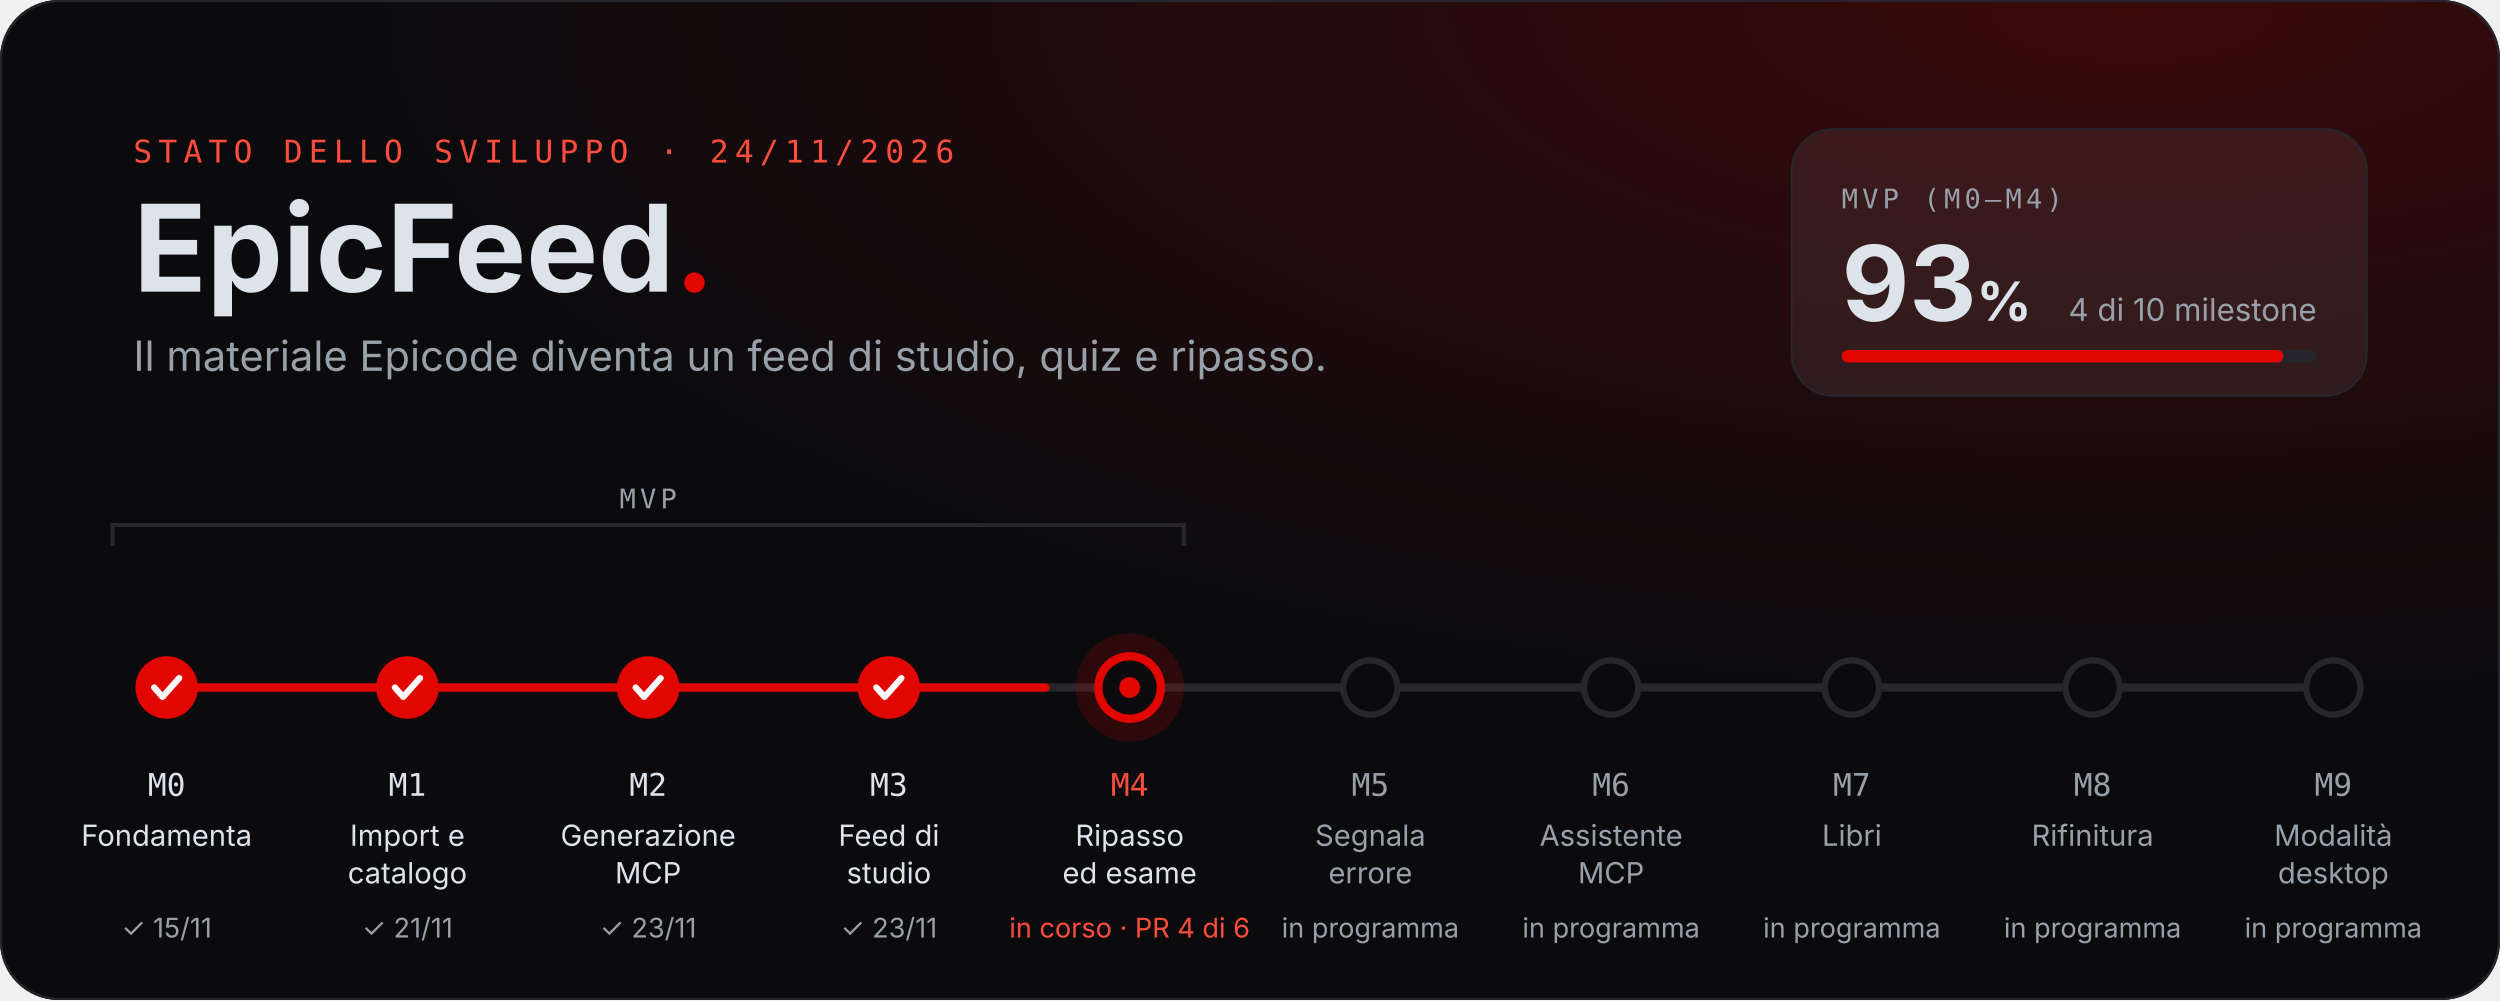
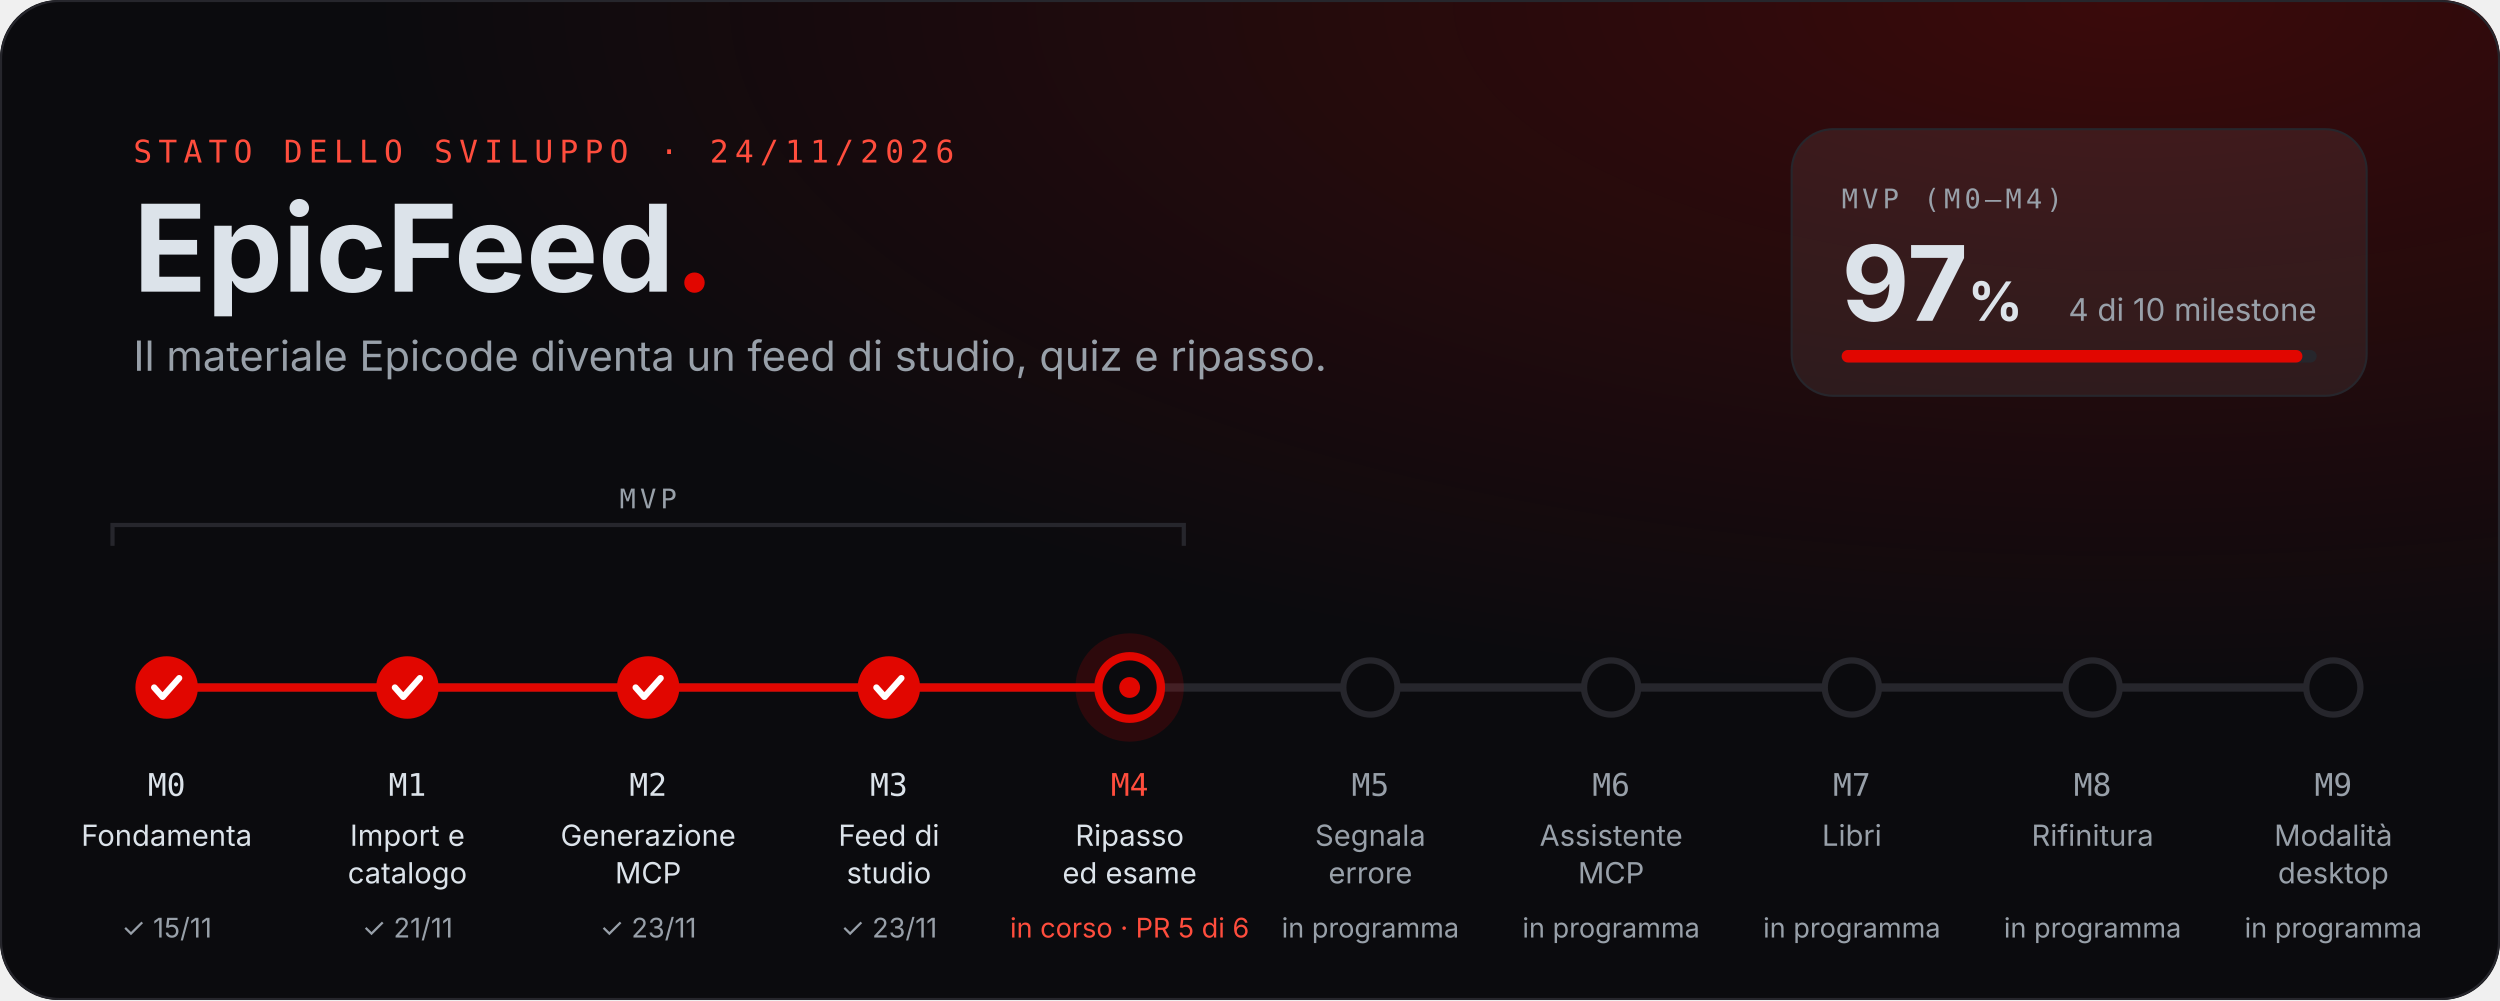
- <svg xmlns="http://www.w3.org/2000/svg" width="1200" height="480" viewBox="0 0 1200 480" role="img" aria-label="Stato dello sviluppo di EpicFeed: MVP al 93%">
+ <svg xmlns="http://www.w3.org/2000/svg" width="1200" height="480" viewBox="0 0 1200 480" role="img" aria-label="Stato dello sviluppo di EpicFeed: MVP al 97%">
  <defs>
    <radialGradient id="glow" cx="85%" cy="0%" r="70%">
      <stop offset="0" stop-color="#E10600" stop-opacity="0.22" />
      <stop offset="1" stop-color="#E10600" stop-opacity="0" />
    </radialGradient>
  </defs>
  <rect width="1200" height="480" rx="28" fill="#0B0B0E" />
  <rect width="1200" height="480" rx="28" fill="url(#glow)" />
  <rect x="0.5" y="0.5" width="1199" height="479" rx="28" fill="none" stroke="#26262C" />
  <text x="64" y="78" font-family="'JetBrains Mono', ui-monospace, Consolas, Menlo, monospace" font-size="15" letter-spacing="3" fill="#FF4D3D">STATO DELLO SVILUPPO · 24/11/2026</text>
  <text x="64" y="140" font-family="'Space Grotesk', Inter, 'Segoe UI', system-ui, sans-serif" font-size="58" font-weight="700" fill="#DCE3EA">EpicFeed<tspan fill="#E10600">.</tspan>
  </text>
  <text x="64" y="178" font-family="Inter, 'Segoe UI', system-ui, -apple-system, sans-serif" font-size="20" fill="#98A0A9">Il materiale Epicode diventa un feed di studio, quiz e ripasso.</text>
  <g transform="translate(860,62)">
    <rect width="276" height="128" rx="20" fill="#FFFFFF" fill-opacity="0.07" stroke="#26262C" />
    <text x="24" y="38" font-family="'JetBrains Mono', ui-monospace, Consolas, Menlo, monospace" font-size="13" letter-spacing="2" fill="#98A0A9">MVP (M0–M4)</text>
-     <text x="24" y="92" font-family="'Space Grotesk', Inter, 'Segoe UI', system-ui, sans-serif" font-size="50" font-weight="700" fill="#DCE3EA">93<tspan font-size="26">%</tspan>
+     <text x="24" y="92" font-family="'Space Grotesk', Inter, 'Segoe UI', system-ui, sans-serif" font-size="50" font-weight="700" fill="#DCE3EA">97<tspan font-size="26">%</tspan>
    </text>
    <text x="252" y="92" text-anchor="end" font-family="Inter, 'Segoe UI', system-ui, -apple-system, sans-serif" font-size="15" fill="#98A0A9">4 di 10 milestone</text>
    <rect x="24" y="106" width="228" height="6" rx="3" fill="#26262C" />
-     <rect x="24" y="106" width="212.04" height="6" rx="3" fill="#E10600" />
+     <rect x="24" y="106" width="221.16" height="6" rx="3" fill="#E10600" />
  </g>
  <path d="M54 262 v-10 h514.222 v10" fill="none" stroke="#26262C" stroke-width="2" />
  <text x="311.111" y="244" text-anchor="middle" font-family="'JetBrains Mono', ui-monospace, Consolas, Menlo, monospace" font-size="13" letter-spacing="2" fill="#98A0A9">MVP</text>
  <line x1="80" y1="330" x2="1120" y2="330" stroke="#26262C" stroke-width="4" stroke-linecap="round" />
-   <line x1="80" y1="330" x2="501.778" y2="330" stroke="#E10600" stroke-width="4" stroke-linecap="round" />
+   <line x1="80" y1="330" x2="524.889" y2="330" stroke="#E10600" stroke-width="4" stroke-linecap="round" />
  <circle cx="80" cy="330" r="15" fill="#E10600" />
  <path d="M74 330 l4 4.5 l8 -9" fill="none" stroke="#FFFFFF" stroke-width="3" stroke-linecap="round" stroke-linejoin="round" />
  <text x="80" y="382" text-anchor="middle" font-family="'JetBrains Mono', ui-monospace, Consolas, Menlo, monospace" font-size="15" font-weight="500" fill="#DCE3EA">M0</text>
  <text x="80" y="406" text-anchor="middle" font-family="Inter, 'Segoe UI', system-ui, -apple-system, sans-serif" font-size="14" fill="#DCE3EA">Fondamenta</text>
  <text x="80" y="450" text-anchor="middle" font-family="Inter, 'Segoe UI', system-ui, -apple-system, sans-serif" font-size="13" fill="#98A0A9">✓ 15/11</text>
  <circle cx="195.556" cy="330" r="15" fill="#E10600" />
  <path d="M189.556 330 l4 4.5 l8 -9" fill="none" stroke="#FFFFFF" stroke-width="3" stroke-linecap="round" stroke-linejoin="round" />
  <text x="195.556" y="382" text-anchor="middle" font-family="'JetBrains Mono', ui-monospace, Consolas, Menlo, monospace" font-size="15" font-weight="500" fill="#DCE3EA">M1</text>
  <text x="195.556" y="406" text-anchor="middle" font-family="Inter, 'Segoe UI', system-ui, -apple-system, sans-serif" font-size="14" fill="#DCE3EA">Import e</text>
  <text x="195.556" y="424" text-anchor="middle" font-family="Inter, 'Segoe UI', system-ui, -apple-system, sans-serif" font-size="14" fill="#DCE3EA">catalogo</text>
  <text x="195.556" y="450" text-anchor="middle" font-family="Inter, 'Segoe UI', system-ui, -apple-system, sans-serif" font-size="13" fill="#98A0A9">✓ 21/11</text>
  <circle cx="311.111" cy="330" r="15" fill="#E10600" />
  <path d="M305.111 330 l4 4.5 l8 -9" fill="none" stroke="#FFFFFF" stroke-width="3" stroke-linecap="round" stroke-linejoin="round" />
  <text x="311.111" y="382" text-anchor="middle" font-family="'JetBrains Mono', ui-monospace, Consolas, Menlo, monospace" font-size="15" font-weight="500" fill="#DCE3EA">M2</text>
  <text x="311.111" y="406" text-anchor="middle" font-family="Inter, 'Segoe UI', system-ui, -apple-system, sans-serif" font-size="14" fill="#DCE3EA">Generazione</text>
  <text x="311.111" y="424" text-anchor="middle" font-family="Inter, 'Segoe UI', system-ui, -apple-system, sans-serif" font-size="14" fill="#DCE3EA">MCP</text>
  <text x="311.111" y="450" text-anchor="middle" font-family="Inter, 'Segoe UI', system-ui, -apple-system, sans-serif" font-size="13" fill="#98A0A9">✓ 23/11</text>
  <circle cx="426.667" cy="330" r="15" fill="#E10600" />
  <path d="M420.667 330 l4 4.5 l8 -9" fill="none" stroke="#FFFFFF" stroke-width="3" stroke-linecap="round" stroke-linejoin="round" />
  <text x="426.667" y="382" text-anchor="middle" font-family="'JetBrains Mono', ui-monospace, Consolas, Menlo, monospace" font-size="15" font-weight="500" fill="#DCE3EA">M3</text>
  <text x="426.667" y="406" text-anchor="middle" font-family="Inter, 'Segoe UI', system-ui, -apple-system, sans-serif" font-size="14" fill="#DCE3EA">Feed di</text>
  <text x="426.667" y="424" text-anchor="middle" font-family="Inter, 'Segoe UI', system-ui, -apple-system, sans-serif" font-size="14" fill="#DCE3EA">studio</text>
  <text x="426.667" y="450" text-anchor="middle" font-family="Inter, 'Segoe UI', system-ui, -apple-system, sans-serif" font-size="13" fill="#98A0A9">✓ 23/11</text>
  <circle cx="542.222" cy="330" r="26" fill="#E10600" fill-opacity="0.16" />
  <circle cx="542.222" cy="330" r="15" fill="#0B0B0E" stroke="#E10600" stroke-width="4" />
  <circle cx="542.222" cy="330" r="5" fill="#E10600" />
  <text x="542.222" y="382" text-anchor="middle" font-family="'JetBrains Mono', ui-monospace, Consolas, Menlo, monospace" font-size="15" font-weight="500" fill="#FF4D3D">M4</text>
  <text x="542.222" y="406" text-anchor="middle" font-family="Inter, 'Segoe UI', system-ui, -apple-system, sans-serif" font-size="14" fill="#DCE3EA">Ripasso</text>
  <text x="542.222" y="424" text-anchor="middle" font-family="Inter, 'Segoe UI', system-ui, -apple-system, sans-serif" font-size="14" fill="#DCE3EA">ed esame</text>
-   <text x="542.222" y="450" text-anchor="middle" font-family="Inter, 'Segoe UI', system-ui, -apple-system, sans-serif" font-size="13" fill="#FF4D3D">in corso · PR 4 di 6</text>
+   <text x="542.222" y="450" text-anchor="middle" font-family="Inter, 'Segoe UI', system-ui, -apple-system, sans-serif" font-size="13" fill="#FF4D3D">in corso · PR 5 di 6</text>
  <circle cx="657.778" cy="330" r="13" fill="#0B0B0E" stroke="#26262C" stroke-width="3" />
  <text x="657.778" y="382" text-anchor="middle" font-family="'JetBrains Mono', ui-monospace, Consolas, Menlo, monospace" font-size="15" font-weight="500" fill="#98A0A9">M5</text>
  <text x="657.778" y="406" text-anchor="middle" font-family="Inter, 'Segoe UI', system-ui, -apple-system, sans-serif" font-size="14" fill="#98A0A9">Segnala</text>
  <text x="657.778" y="424" text-anchor="middle" font-family="Inter, 'Segoe UI', system-ui, -apple-system, sans-serif" font-size="14" fill="#98A0A9">errore</text>
  <text x="657.778" y="450" text-anchor="middle" font-family="Inter, 'Segoe UI', system-ui, -apple-system, sans-serif" font-size="13" fill="#98A0A9">in programma</text>
  <circle cx="773.333" cy="330" r="13" fill="#0B0B0E" stroke="#26262C" stroke-width="3" />
  <text x="773.333" y="382" text-anchor="middle" font-family="'JetBrains Mono', ui-monospace, Consolas, Menlo, monospace" font-size="15" font-weight="500" fill="#98A0A9">M6</text>
  <text x="773.333" y="406" text-anchor="middle" font-family="Inter, 'Segoe UI', system-ui, -apple-system, sans-serif" font-size="14" fill="#98A0A9">Assistente</text>
  <text x="773.333" y="424" text-anchor="middle" font-family="Inter, 'Segoe UI', system-ui, -apple-system, sans-serif" font-size="14" fill="#98A0A9">MCP</text>
  <text x="773.333" y="450" text-anchor="middle" font-family="Inter, 'Segoe UI', system-ui, -apple-system, sans-serif" font-size="13" fill="#98A0A9">in programma</text>
  <circle cx="888.889" cy="330" r="13" fill="#0B0B0E" stroke="#26262C" stroke-width="3" />
  <text x="888.889" y="382" text-anchor="middle" font-family="'JetBrains Mono', ui-monospace, Consolas, Menlo, monospace" font-size="15" font-weight="500" fill="#98A0A9">M7</text>
  <text x="888.889" y="406" text-anchor="middle" font-family="Inter, 'Segoe UI', system-ui, -apple-system, sans-serif" font-size="14" fill="#98A0A9">Libri</text>
  <text x="888.889" y="450" text-anchor="middle" font-family="Inter, 'Segoe UI', system-ui, -apple-system, sans-serif" font-size="13" fill="#98A0A9">in programma</text>
  <circle cx="1004.444" cy="330" r="13" fill="#0B0B0E" stroke="#26262C" stroke-width="3" />
  <text x="1004.444" y="382" text-anchor="middle" font-family="'JetBrains Mono', ui-monospace, Consolas, Menlo, monospace" font-size="15" font-weight="500" fill="#98A0A9">M8</text>
  <text x="1004.444" y="406" text-anchor="middle" font-family="Inter, 'Segoe UI', system-ui, -apple-system, sans-serif" font-size="14" fill="#98A0A9">Rifinitura</text>
  <text x="1004.444" y="450" text-anchor="middle" font-family="Inter, 'Segoe UI', system-ui, -apple-system, sans-serif" font-size="13" fill="#98A0A9">in programma</text>
  <circle cx="1120" cy="330" r="13" fill="#0B0B0E" stroke="#26262C" stroke-width="3" />
  <text x="1120" y="382" text-anchor="middle" font-family="'JetBrains Mono', ui-monospace, Consolas, Menlo, monospace" font-size="15" font-weight="500" fill="#98A0A9">M9</text>
  <text x="1120" y="406" text-anchor="middle" font-family="Inter, 'Segoe UI', system-ui, -apple-system, sans-serif" font-size="14" fill="#98A0A9">Modalità</text>
  <text x="1120" y="424" text-anchor="middle" font-family="Inter, 'Segoe UI', system-ui, -apple-system, sans-serif" font-size="14" fill="#98A0A9">desktop</text>
  <text x="1120" y="450" text-anchor="middle" font-family="Inter, 'Segoe UI', system-ui, -apple-system, sans-serif" font-size="13" fill="#98A0A9">in programma</text>
</svg>
